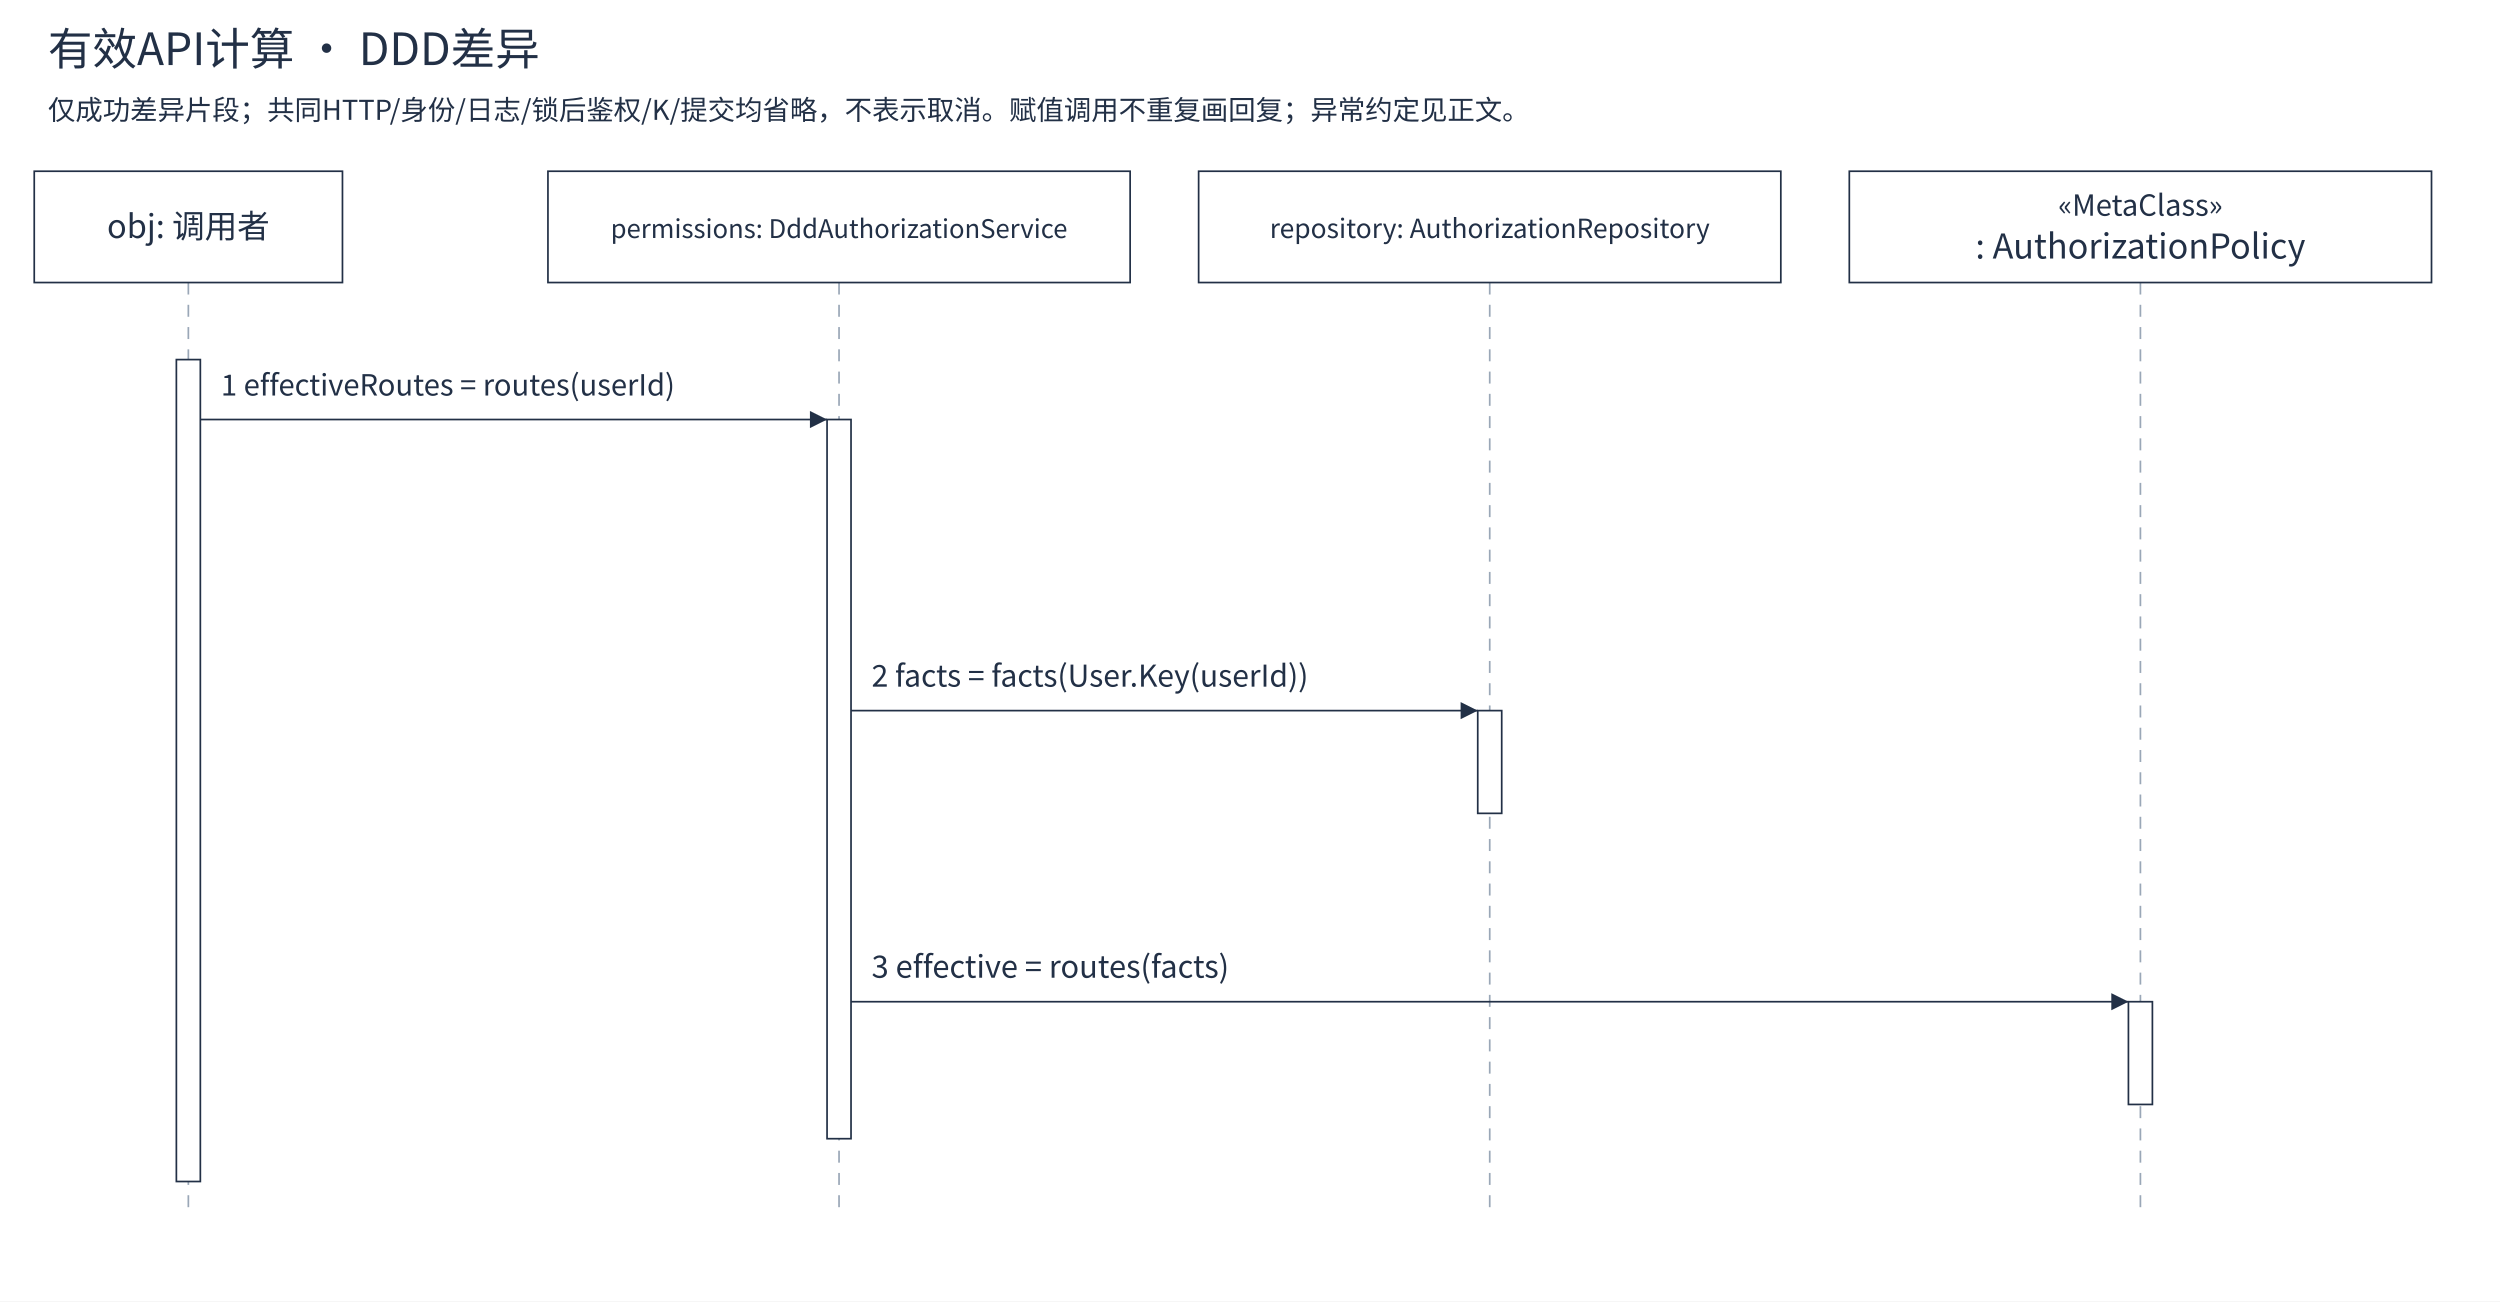
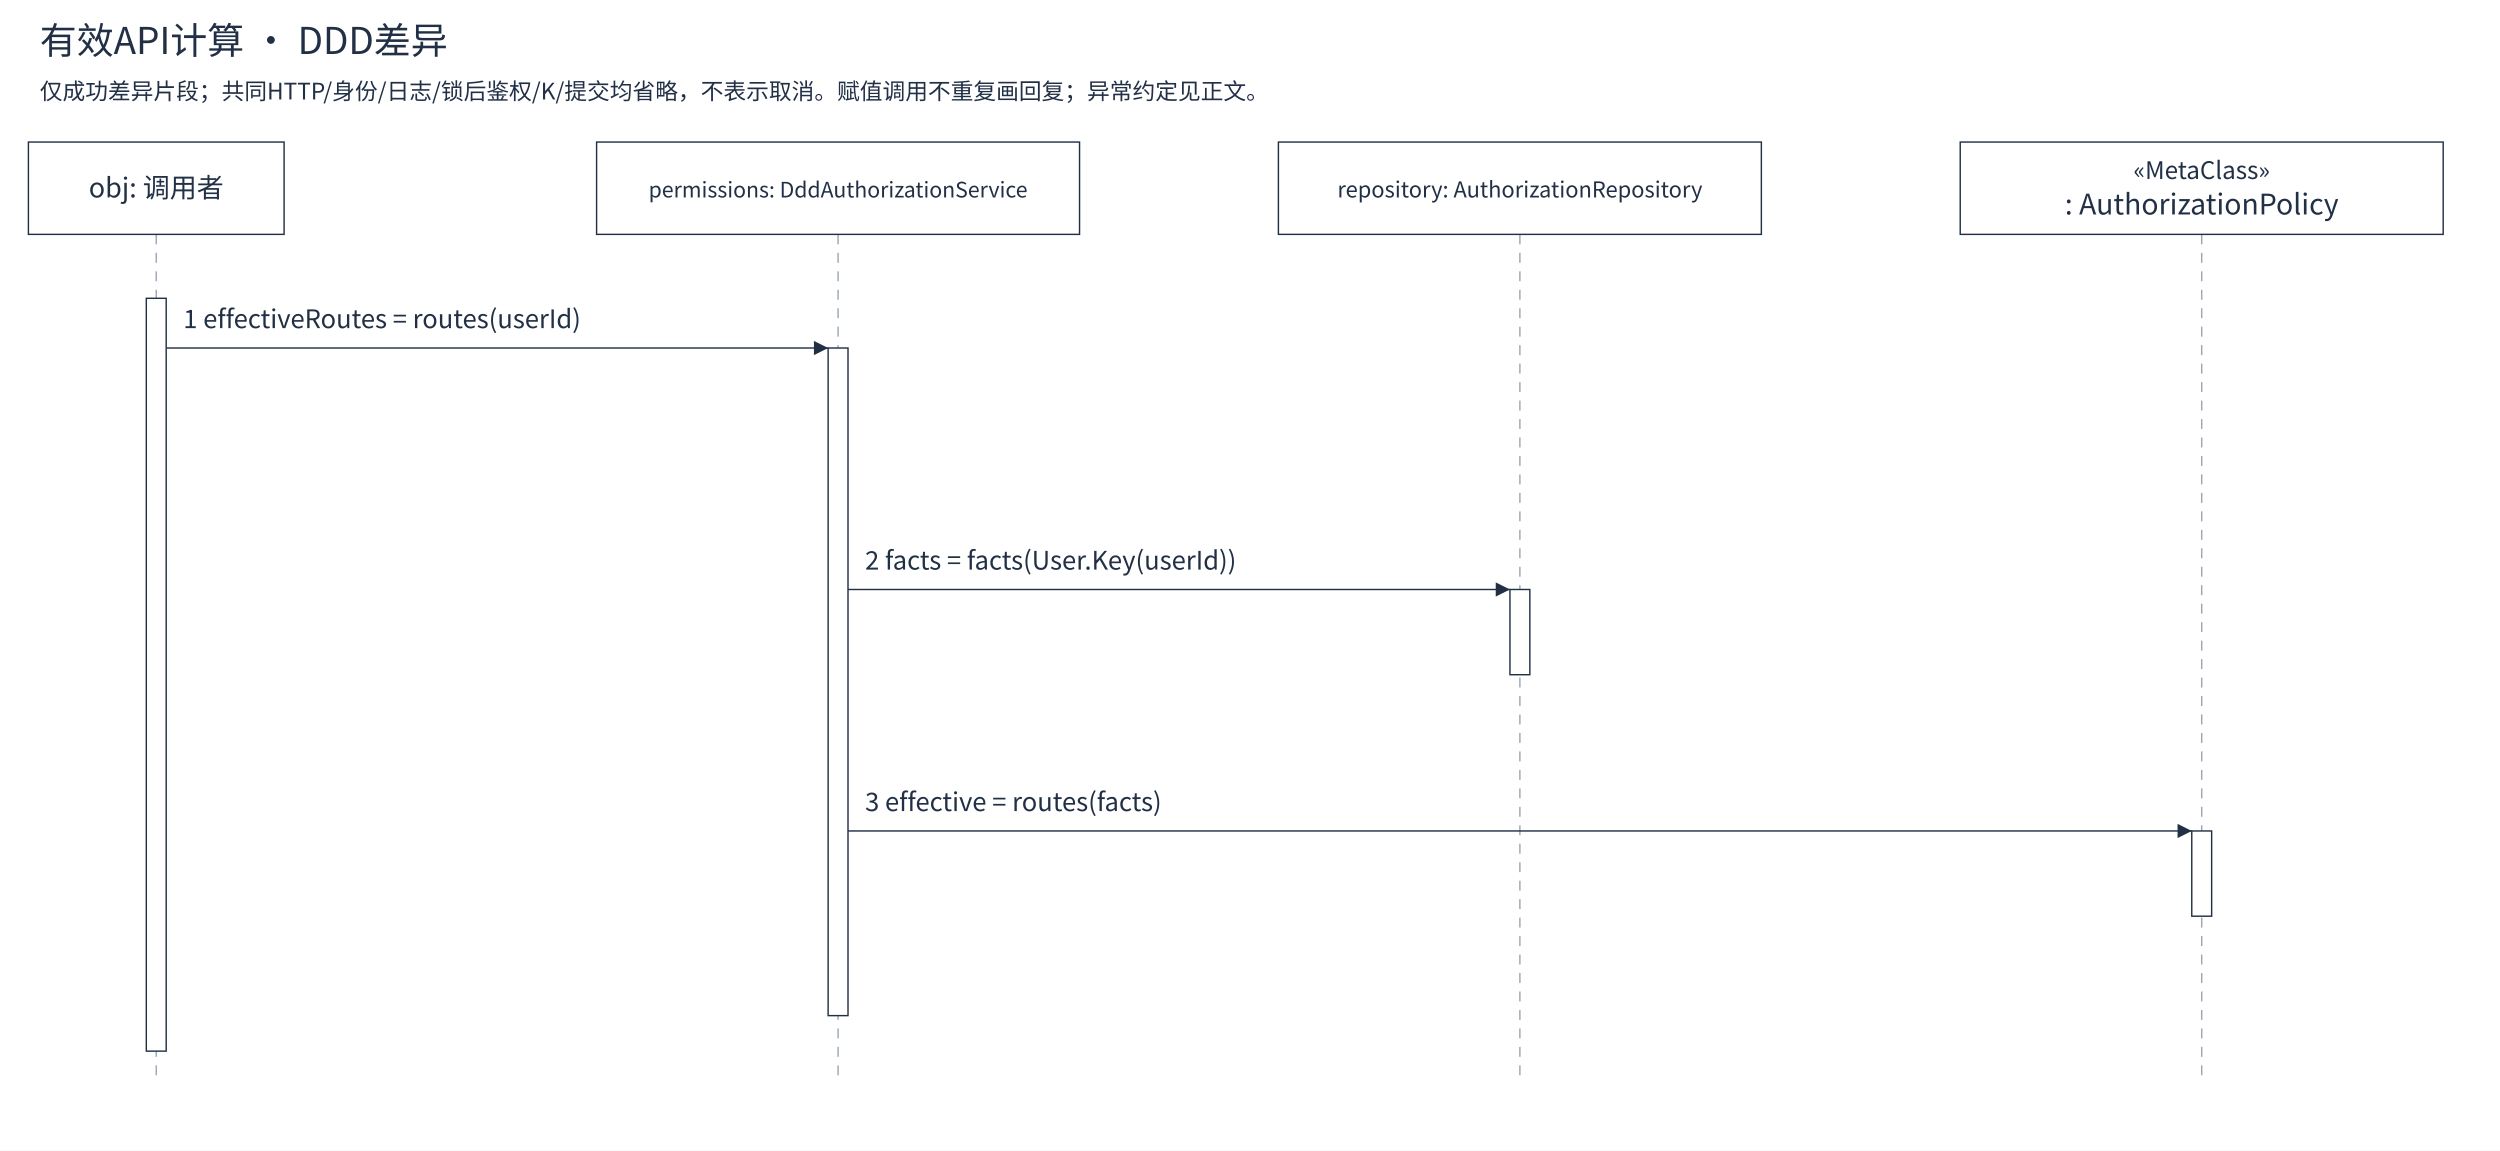
- <svg xmlns="http://www.w3.org/2000/svg" width="1460" height="760" viewBox="0 0 1460 760">
+ <svg xmlns="http://www.w3.org/2000/svg" width="1760" height="810" viewBox="0 0 1760 810">
  <defs>
    <marker id="open" markerWidth="12" markerHeight="12" refX="11" refY="6" orient="auto">
      <path d="M1,1 L11,6 L1,11" fill="none" stroke="#223046" stroke-width="1.5" />
    </marker>
    <marker id="triangle" markerWidth="14" markerHeight="14" refX="13" refY="7" orient="auto">
      <path d="M1,1 L13,7 L1,13 Z" fill="white" stroke="#245a93" stroke-width="1.4" />
    </marker>
    <marker id="filled" markerWidth="12" markerHeight="12" refX="11" refY="6" orient="auto">
      <path d="M1,1 L11,6 L1,11 Z" fill="#223046" />
    </marker>
  </defs>
  <rect width="100%" height="100%" fill="white" />
  <g font-family="Microsoft YaHei,Noto Sans CJK SC,Arial,sans-serif">
    <text x="28" y="38" font-size="26" text-anchor="start" fill="#223046">有效API计算 · DDD差异</text>
    <text x="28" y="70" font-size="16" text-anchor="start" fill="#223046">仅成功差异片段；共同HTTP/身份/日志/锁后鉴权/K/提交均省略，不表示取消。赋值调用不重复画回复；异常约定见正文。</text>
-     <path d="M110,165V710" stroke="#9aa7b7" stroke-dasharray="7 6" />
+     <path d="M110,165V760" stroke="#9aa7b7" stroke-dasharray="7 6" />
    <rect x="20" y="100" width="180" height="65" fill="white" stroke="#223046" />
    <text x="110" y="139" font-size="19" text-anchor="middle" fill="#223046">obj: 调用者</text>
-     <path d="M490,165V710" stroke="#9aa7b7" stroke-dasharray="7 6" />
-     <rect x="320" y="100" width="340" height="65" fill="white" stroke="#223046" />
-     <text x="490" y="139" font-size="14.972" text-anchor="middle" fill="#223046">permissions: DddAuthorizationService</text>
-     <path d="M870,165V710" stroke="#9aa7b7" stroke-dasharray="7 6" />
-     <rect x="700" y="100" width="340" height="65" fill="white" stroke="#223046" />
-     <text x="870" y="139" font-size="15.4" text-anchor="middle" fill="#223046">repository: AuthorizationRepository</text>
-     <path d="M1250,165V710" stroke="#9aa7b7" stroke-dasharray="7 6" />
-     <rect x="1080" y="100" width="340" height="65" fill="white" stroke="#223046" />
-     <text x="1250" y="126" font-size="17" text-anchor="middle" fill="#223046">«MetaClass»</text>
-     <text x="1250" y="151" font-size="20" text-anchor="middle" fill="#223046">: AuthorizationPolicy</text>
-     <rect x="103" y="210" width="14" height="480" fill="white" stroke="#223046" />
-     <rect x="483" y="245" width="14" height="420" fill="white" stroke="#223046" />
-     <rect x="863" y="415" width="14" height="60" fill="white" stroke="#223046" />
-     <rect x="1243" y="585" width="14" height="60" fill="white" stroke="#223046" />
-     <path d="M117,245H483" stroke="#223046" marker-end="url(#filled)" />
-     <text x="129" y="231" font-size="17.049" text-anchor="start" fill="#223046">1 effectiveRoutes = routes(userId)</text>
-     <path d="M497,415H863" stroke="#223046" marker-end="url(#filled)" />
-     <text x="509" y="401" font-size="17.565" text-anchor="start" fill="#223046">2 facts = facts(User.Key(userId))</text>
-     <path d="M497,585H1243" stroke="#223046" marker-end="url(#filled)" />
-     <text x="509" y="571" font-size="18" text-anchor="start" fill="#223046">3 effective = routes(facts)</text>
+     <path d="M590,165V760" stroke="#9aa7b7" stroke-dasharray="7 6" />
+     <rect x="420" y="100" width="340" height="65" fill="white" stroke="#223046" />
+     <text x="590" y="139" font-size="14.972" text-anchor="middle" fill="#223046">permissions: DddAuthorizationService</text>
+     <path d="M1070,165V760" stroke="#9aa7b7" stroke-dasharray="7 6" />
+     <rect x="900" y="100" width="340" height="65" fill="white" stroke="#223046" />
+     <text x="1070" y="139" font-size="15.4" text-anchor="middle" fill="#223046">repository: AuthorizationRepository</text>
+     <path d="M1550,165V760" stroke="#9aa7b7" stroke-dasharray="7 6" />
+     <rect x="1380" y="100" width="340" height="65" fill="white" stroke="#223046" />
+     <text x="1550" y="126" font-size="17" text-anchor="middle" fill="#223046">«MetaClass»</text>
+     <text x="1550" y="151" font-size="20" text-anchor="middle" fill="#223046">: AuthorizationPolicy</text>
+     <rect x="103" y="210" width="14" height="530" fill="white" stroke="#223046" />
+     <rect x="583" y="245" width="14" height="470" fill="white" stroke="#223046" />
+     <rect x="1063" y="415" width="14" height="60" fill="white" stroke="#223046" />
+     <rect x="1543" y="585" width="14" height="60" fill="white" stroke="#223046" />
+     <path d="M117,245H583" stroke="#223046" marker-end="url(#filled)" />
+     <text x="129" y="231" font-size="18" text-anchor="start" fill="#223046">1 effectiveRoutes = routes(userId)</text>
+     <path d="M597,415H1063" stroke="#223046" marker-end="url(#filled)" />
+     <text x="609" y="401" font-size="18" text-anchor="start" fill="#223046">2 facts = facts(User.Key(userId))</text>
+     <path d="M597,585H1543" stroke="#223046" marker-end="url(#filled)" />
+     <text x="609" y="571" font-size="18" text-anchor="start" fill="#223046">3 effective = routes(facts)</text>
  </g>
</svg>
